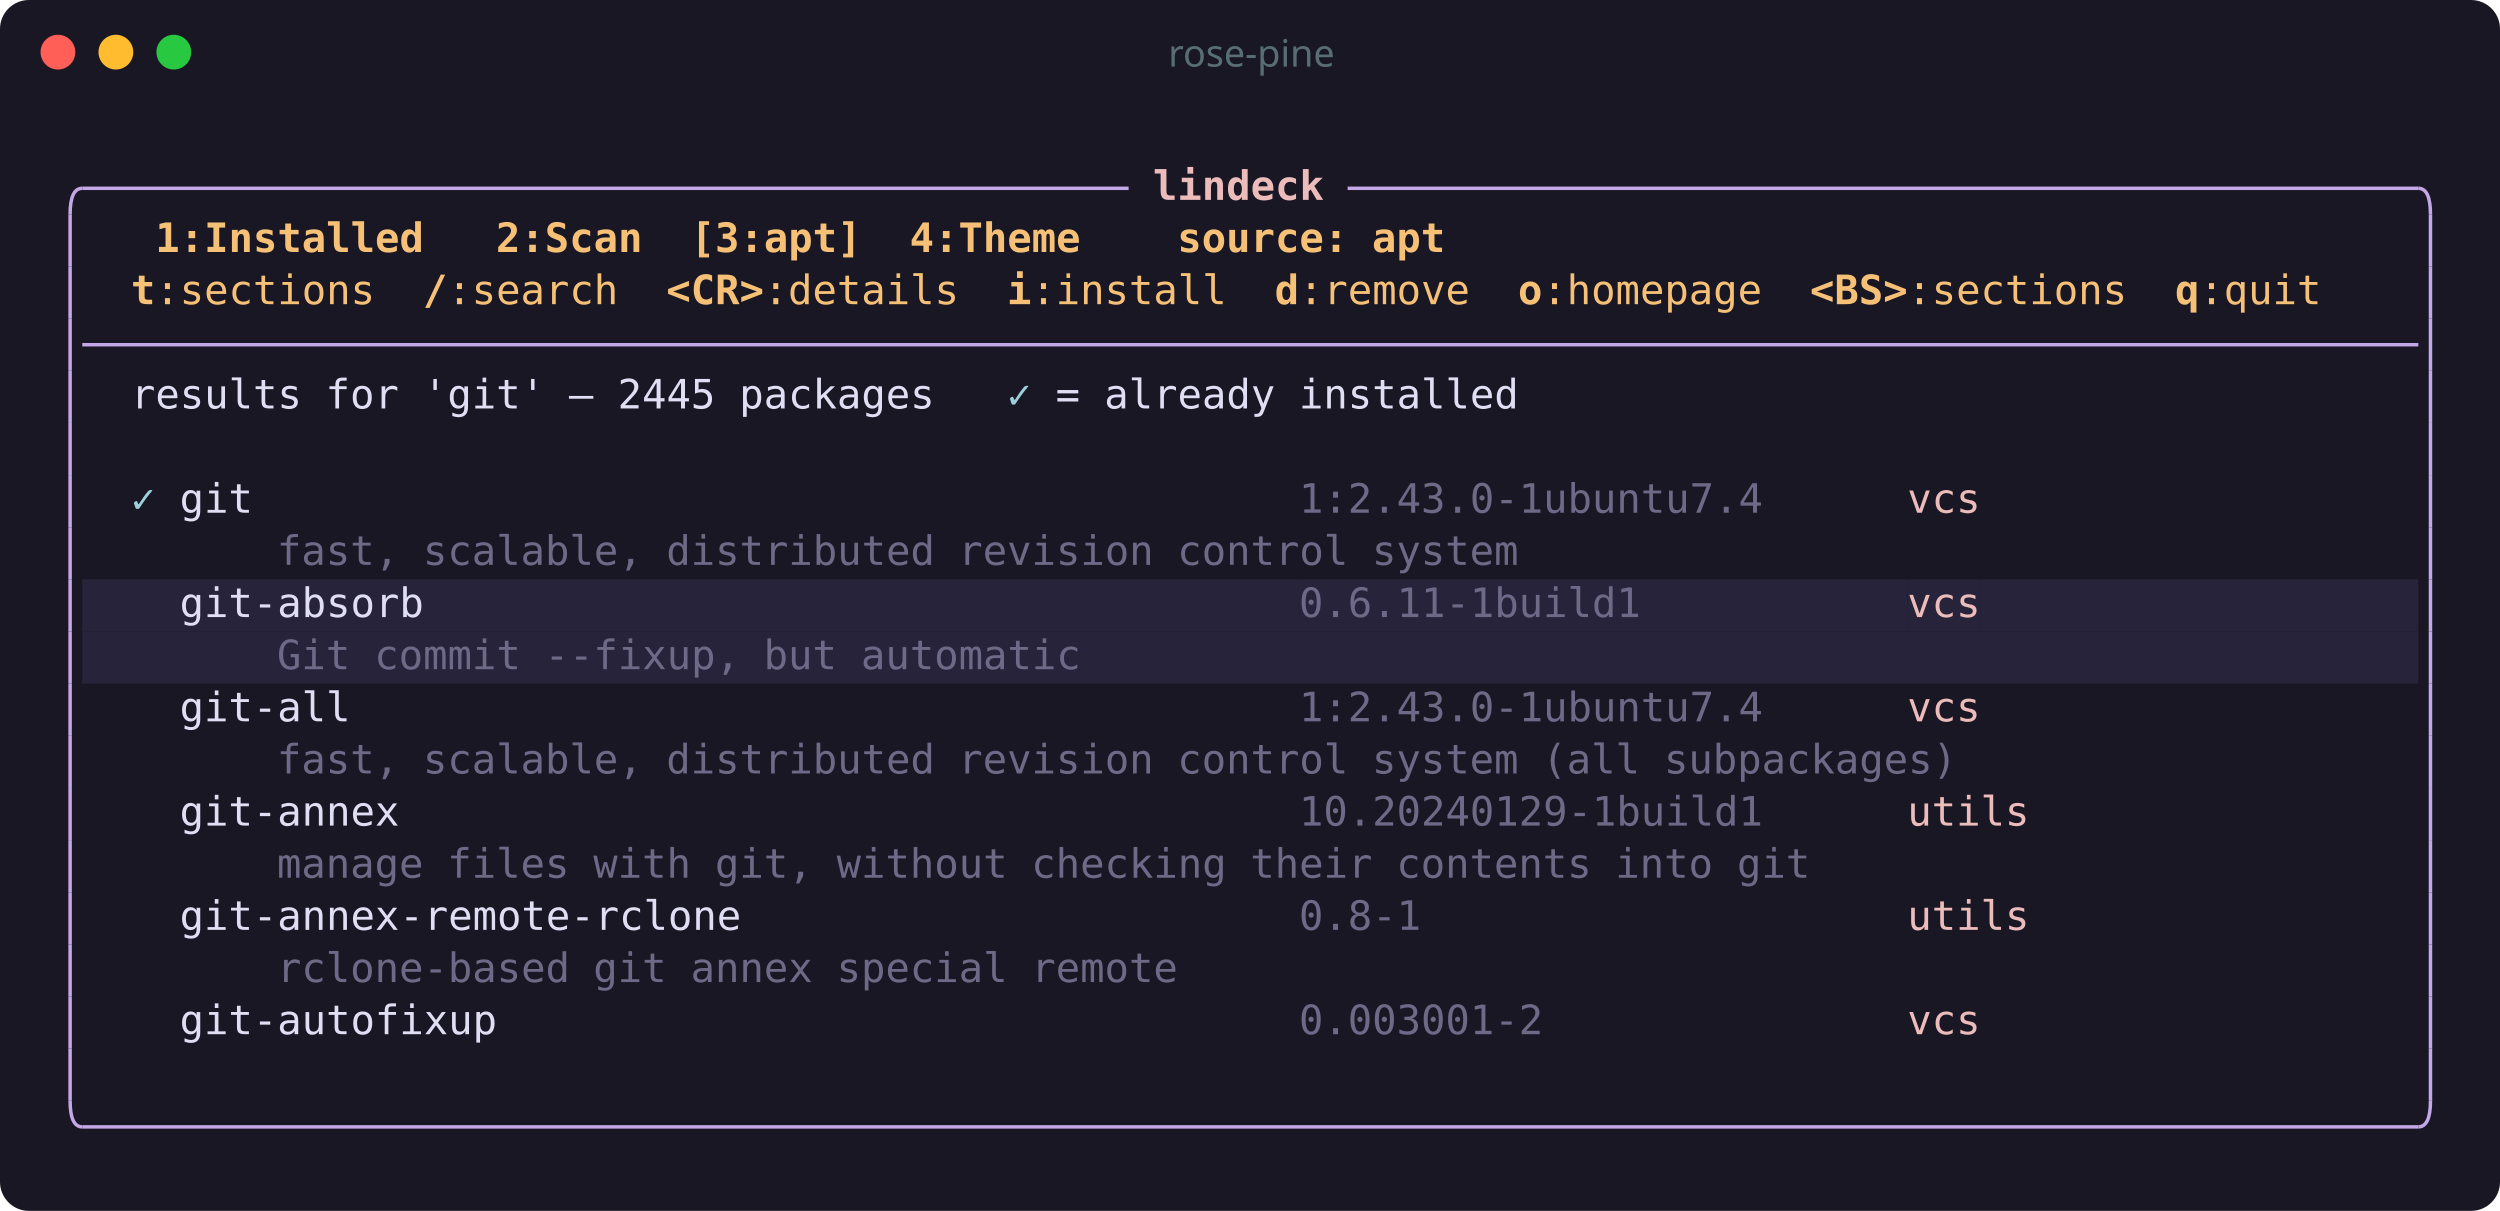
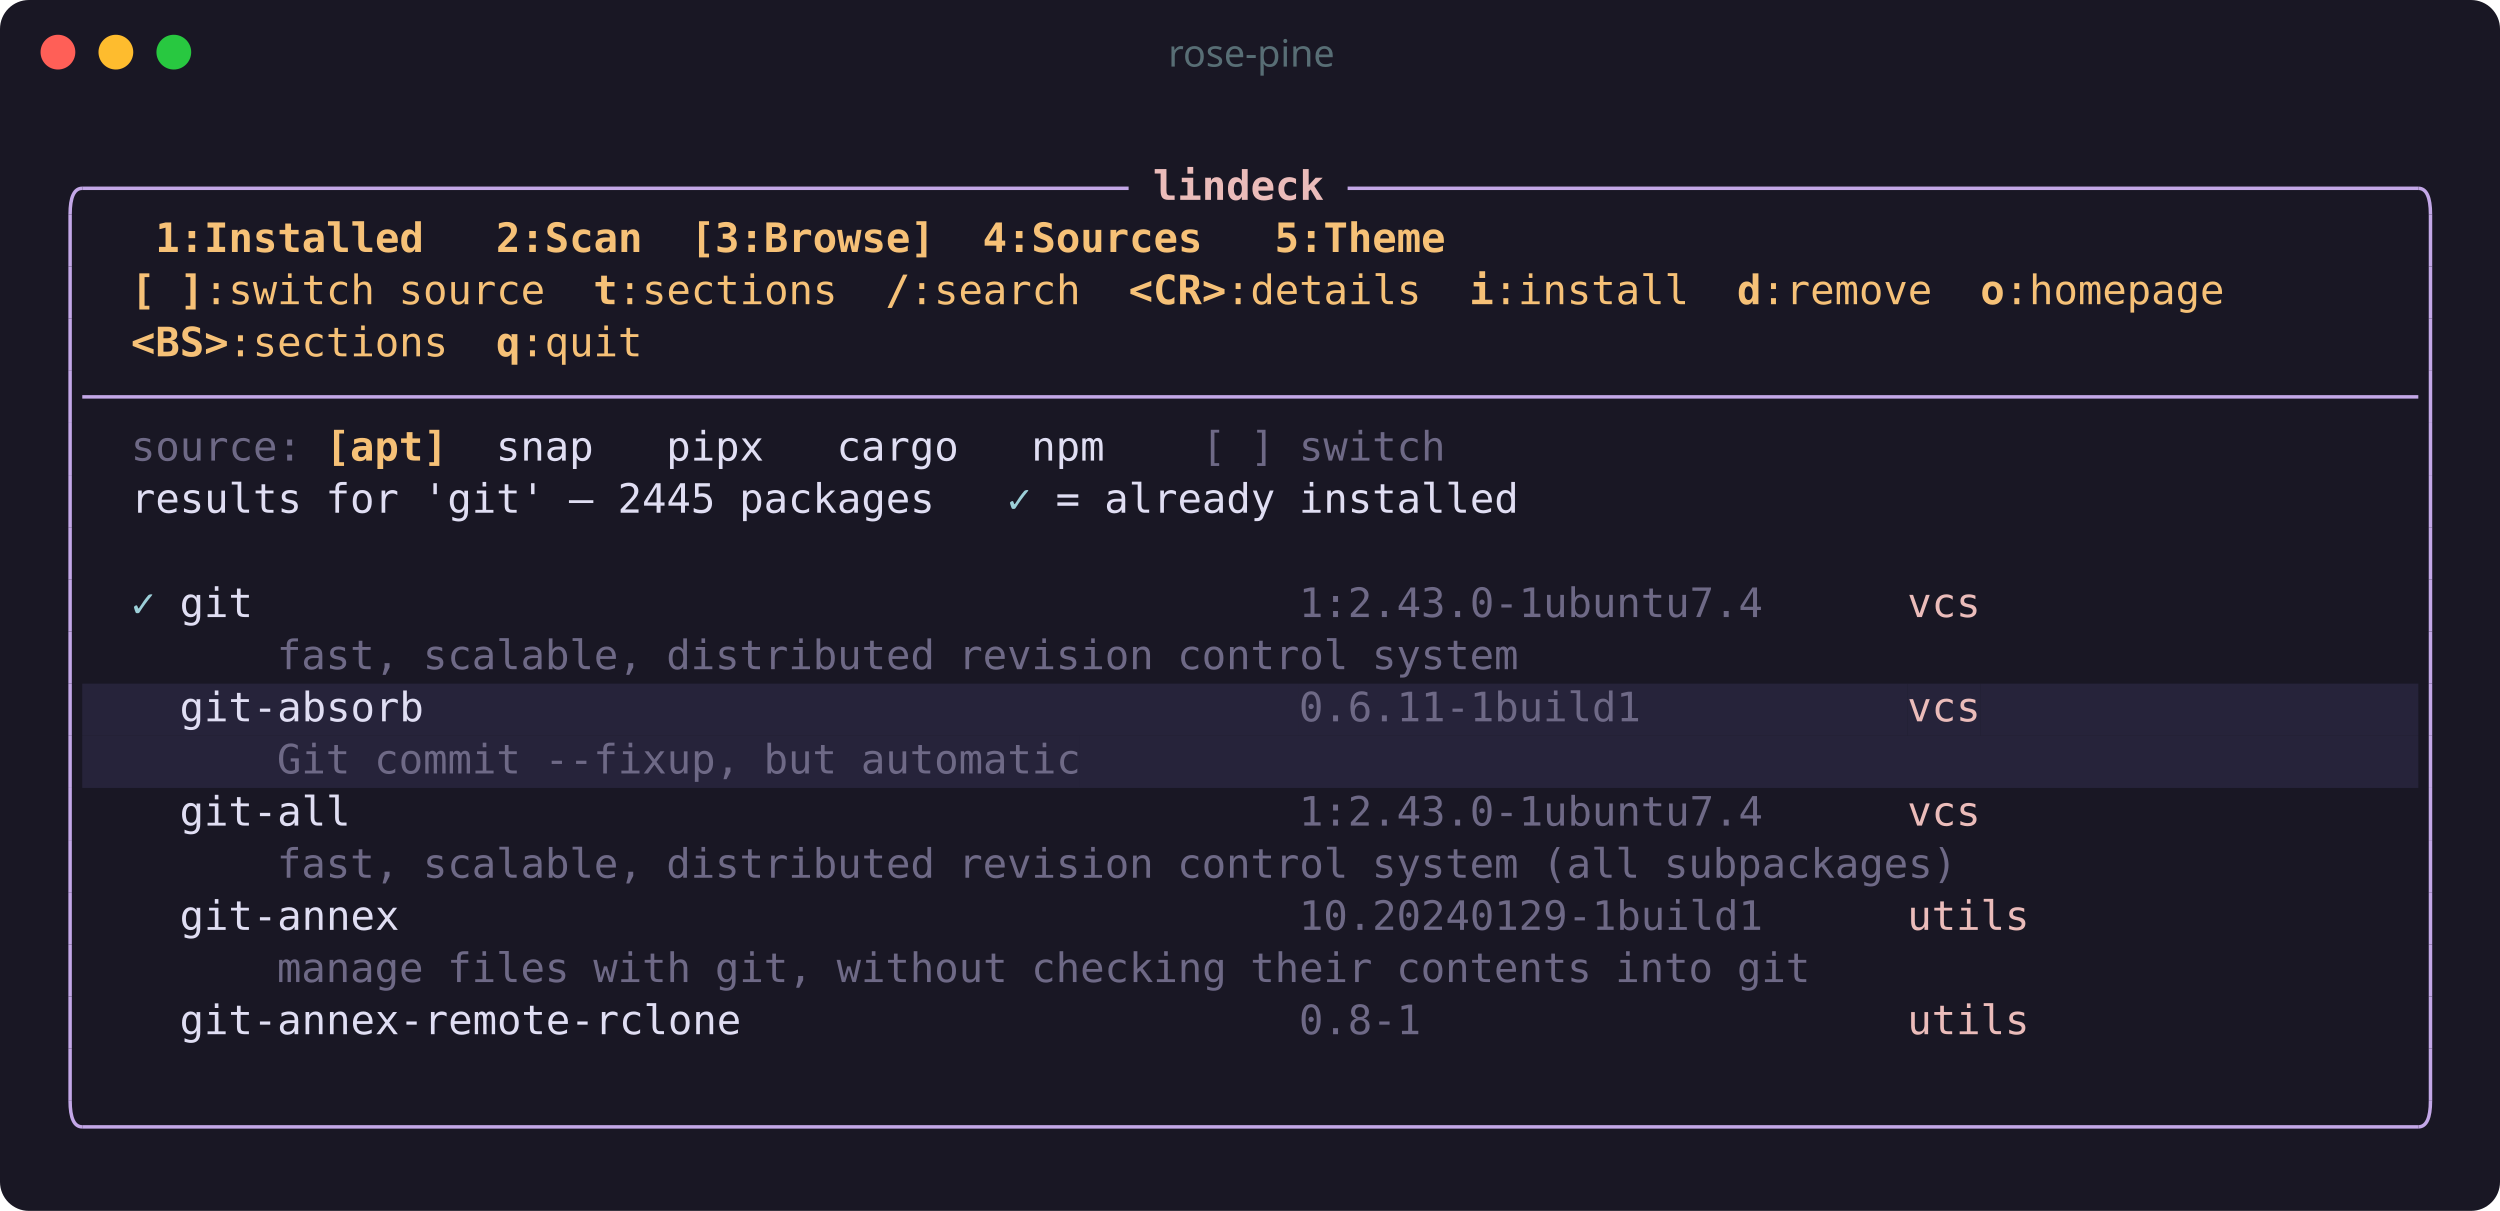
<svg xmlns="http://www.w3.org/2000/svg" width="863" height="418" viewBox="0 0 863 418">
  <rect width="100%" height="100%" rx="10" fill="#191724" />
  <circle cx="20" cy="18" r="6" fill="#ff5f57" />
  <circle cx="40" cy="18" r="6" fill="#febc2e" />
  <circle cx="60" cy="18" r="6" fill="#28c840" />
  <text x="432" y="23" fill="#586e75" font-family="ui-sans-serif,system-ui,sans-serif" font-size="13" text-anchor="middle">rose-pine</text>
  <g font-family="ui-monospace,SFMono-Regular,Menlo,Consolas,'DejaVu Sans Mono',monospace" font-size="14" xml:space="preserve">
    <path d="M28.4,65.0 Q24.2,65.0 24.2,74.0" stroke="#c3a7e7" stroke-width="1.2" fill="none" />
    <line x1="28.4" y1="65.0" x2="389.6" y2="65.0" stroke="#c3a7e7" stroke-width="1.2" fill="none" />
    <text x="398.0" y="69.0" fill="#ebbcba" font-weight="bold" textLength="58.8" lengthAdjust="spacingAndGlyphs">lindeck</text>
    <line x1="465.2" y1="65.0" x2="834.8" y2="65.0" stroke="#c3a7e7" stroke-width="1.2" fill="none" />
    <path d="M834.8,65.0 Q839.0,65.0 839.0,74.0" stroke="#c3a7e7" stroke-width="1.2" fill="none" />
    <line x1="24.2" y1="74.0" x2="24.2" y2="92.0" stroke="#c3a7e7" stroke-width="1.2" fill="none" />
    <text x="53.6" y="87.0" fill="#f6c177" font-weight="bold" textLength="92.4" lengthAdjust="spacingAndGlyphs">1:Installed</text>
    <text x="171.2" y="87.0" fill="#f6c177" font-weight="bold" textLength="50.4" lengthAdjust="spacingAndGlyphs">2:Scan</text>
-     <text x="238.4" y="87.0" fill="#f6c177" font-weight="bold" textLength="58.8" lengthAdjust="spacingAndGlyphs">[3:apt]</text>
-     <text x="314.0" y="87.0" fill="#f6c177" font-weight="bold" textLength="58.8" lengthAdjust="spacingAndGlyphs">4:Theme</text>
-     <text x="406.4" y="87.0" fill="#f6c177" font-weight="bold" textLength="58.8" lengthAdjust="spacingAndGlyphs">source:</text>
-     <text x="473.6" y="87.0" fill="#f6c177" font-weight="bold" textLength="25.2" lengthAdjust="spacingAndGlyphs">apt</text>
+     <text x="238.4" y="87.0" fill="#f6c177" font-weight="bold" textLength="84.0" lengthAdjust="spacingAndGlyphs">[3:Browse]</text>
+     <text x="339.2" y="87.0" fill="#f6c177" font-weight="bold" textLength="75.6" lengthAdjust="spacingAndGlyphs">4:Sources</text>
+     <text x="440.0" y="87.0" fill="#f6c177" font-weight="bold" textLength="58.8" lengthAdjust="spacingAndGlyphs">5:Theme</text>
    <line x1="839.0" y1="74.0" x2="839.0" y2="92.0" stroke="#c3a7e7" stroke-width="1.2" fill="none" />
    <line x1="24.2" y1="92.0" x2="24.2" y2="110.0" stroke="#c3a7e7" stroke-width="1.2" fill="none" />
-     <text x="45.2" y="105.0" fill="#f6c177" font-weight="bold" textLength="8.4" lengthAdjust="spacingAndGlyphs">t</text>
-     <text x="53.6" y="105.0" fill="#f6c177" textLength="75.6" lengthAdjust="spacingAndGlyphs">:sections</text>
-     <text x="146.0" y="105.0" fill="#f6c177" font-weight="bold" textLength="8.4" lengthAdjust="spacingAndGlyphs">/</text>
-     <text x="154.4" y="105.0" fill="#f6c177" textLength="58.8" lengthAdjust="spacingAndGlyphs">:search</text>
-     <text x="230.0" y="105.0" fill="#f6c177" font-weight="bold" textLength="33.6" lengthAdjust="spacingAndGlyphs">&lt;CR&gt;</text>
-     <text x="263.6" y="105.0" fill="#f6c177" textLength="67.2" lengthAdjust="spacingAndGlyphs">:details</text>
-     <text x="347.6" y="105.0" fill="#f6c177" font-weight="bold" textLength="8.4" lengthAdjust="spacingAndGlyphs">i</text>
-     <text x="356.0" y="105.0" fill="#f6c177" textLength="67.2" lengthAdjust="spacingAndGlyphs">:install</text>
-     <text x="440.0" y="105.0" fill="#f6c177" font-weight="bold" textLength="8.4" lengthAdjust="spacingAndGlyphs">d</text>
-     <text x="448.4" y="105.0" fill="#f6c177" textLength="58.8" lengthAdjust="spacingAndGlyphs">:remove</text>
-     <text x="524.0" y="105.0" fill="#f6c177" font-weight="bold" textLength="8.4" lengthAdjust="spacingAndGlyphs">o</text>
-     <text x="532.4" y="105.0" fill="#f6c177" textLength="75.6" lengthAdjust="spacingAndGlyphs">:homepage</text>
-     <text x="624.8" y="105.0" fill="#f6c177" font-weight="bold" textLength="33.6" lengthAdjust="spacingAndGlyphs">&lt;BS&gt;</text>
-     <text x="658.4" y="105.0" fill="#f6c177" textLength="75.6" lengthAdjust="spacingAndGlyphs">:sections</text>
-     <text x="750.8" y="105.0" fill="#f6c177" font-weight="bold" textLength="8.4" lengthAdjust="spacingAndGlyphs">q</text>
-     <text x="759.2" y="105.0" fill="#f6c177" textLength="42.0" lengthAdjust="spacingAndGlyphs">:quit</text>
+     <text x="45.2" y="105.0" fill="#f6c177" font-weight="bold" textLength="8.4" lengthAdjust="spacingAndGlyphs">[</text>
+     <text x="62.0" y="105.0" fill="#f6c177" font-weight="bold" textLength="8.4" lengthAdjust="spacingAndGlyphs">]</text>
+     <text x="70.4" y="105.0" fill="#f6c177" textLength="58.8" lengthAdjust="spacingAndGlyphs">:switch</text>
+     <text x="137.6" y="105.0" fill="#f6c177" textLength="50.4" lengthAdjust="spacingAndGlyphs">source</text>
+     <text x="204.8" y="105.0" fill="#f6c177" font-weight="bold" textLength="8.4" lengthAdjust="spacingAndGlyphs">t</text>
+     <text x="213.2" y="105.0" fill="#f6c177" textLength="75.6" lengthAdjust="spacingAndGlyphs">:sections</text>
+     <text x="305.6" y="105.0" fill="#f6c177" font-weight="bold" textLength="8.4" lengthAdjust="spacingAndGlyphs">/</text>
+     <text x="314.0" y="105.0" fill="#f6c177" textLength="58.8" lengthAdjust="spacingAndGlyphs">:search</text>
+     <text x="389.6" y="105.0" fill="#f6c177" font-weight="bold" textLength="33.6" lengthAdjust="spacingAndGlyphs">&lt;CR&gt;</text>
+     <text x="423.2" y="105.0" fill="#f6c177" textLength="67.2" lengthAdjust="spacingAndGlyphs">:details</text>
+     <text x="507.2" y="105.0" fill="#f6c177" font-weight="bold" textLength="8.4" lengthAdjust="spacingAndGlyphs">i</text>
+     <text x="515.6" y="105.0" fill="#f6c177" textLength="67.2" lengthAdjust="spacingAndGlyphs">:install</text>
+     <text x="599.6" y="105.0" fill="#f6c177" font-weight="bold" textLength="8.4" lengthAdjust="spacingAndGlyphs">d</text>
+     <text x="608.0" y="105.0" fill="#f6c177" textLength="58.8" lengthAdjust="spacingAndGlyphs">:remove</text>
+     <text x="683.6" y="105.0" fill="#f6c177" font-weight="bold" textLength="8.4" lengthAdjust="spacingAndGlyphs">o</text>
+     <text x="692.0" y="105.0" fill="#f6c177" textLength="75.6" lengthAdjust="spacingAndGlyphs">:homepage</text>
    <line x1="839.0" y1="92.0" x2="839.0" y2="110.0" stroke="#c3a7e7" stroke-width="1.2" fill="none" />
    <line x1="24.2" y1="110.0" x2="24.2" y2="128.0" stroke="#c3a7e7" stroke-width="1.2" fill="none" />
-     <line x1="28.4" y1="119.0" x2="834.8" y2="119.0" stroke="#c3a7e7" stroke-width="1.2" fill="none" />
+     <text x="45.2" y="123.0" fill="#f6c177" font-weight="bold" textLength="33.6" lengthAdjust="spacingAndGlyphs">&lt;BS&gt;</text>
+     <text x="78.8" y="123.0" fill="#f6c177" textLength="75.6" lengthAdjust="spacingAndGlyphs">:sections</text>
+     <text x="171.2" y="123.0" fill="#f6c177" font-weight="bold" textLength="8.4" lengthAdjust="spacingAndGlyphs">q</text>
+     <text x="179.6" y="123.0" fill="#f6c177" textLength="42.0" lengthAdjust="spacingAndGlyphs">:quit</text>
    <line x1="839.0" y1="110.0" x2="839.0" y2="128.0" stroke="#c3a7e7" stroke-width="1.2" fill="none" />
    <line x1="24.2" y1="128.0" x2="24.2" y2="146.0" stroke="#c3a7e7" stroke-width="1.2" fill="none" />
-     <text x="45.2" y="141.0" fill="#e0def3" textLength="58.8" lengthAdjust="spacingAndGlyphs">results</text>
-     <text x="112.4" y="141.0" fill="#e0def3" textLength="25.2" lengthAdjust="spacingAndGlyphs">for</text>
-     <text x="146.0" y="141.0" fill="#e0def3" textLength="42.0" lengthAdjust="spacingAndGlyphs">'git'</text>
-     <text x="196.4" y="141.0" fill="#e0def3" textLength="8.4" lengthAdjust="spacingAndGlyphs">—</text>
-     <text x="213.2" y="141.0" fill="#e0def3" textLength="33.6" lengthAdjust="spacingAndGlyphs">2445</text>
-     <text x="255.2" y="141.0" fill="#e0def3" textLength="67.2" lengthAdjust="spacingAndGlyphs">packages</text>
-     <text x="347.6" y="141.0" fill="#9ccfd8" textLength="8.4" lengthAdjust="spacingAndGlyphs">✓</text>
-     <text x="364.4" y="141.0" fill="#e0def3" textLength="8.4" lengthAdjust="spacingAndGlyphs">=</text>
-     <text x="381.2" y="141.0" fill="#e0def3" textLength="58.8" lengthAdjust="spacingAndGlyphs">already</text>
-     <text x="448.4" y="141.0" fill="#e0def3" textLength="75.6" lengthAdjust="spacingAndGlyphs">installed</text>
+     <line x1="28.4" y1="137.0" x2="834.8" y2="137.0" stroke="#c3a7e7" stroke-width="1.2" fill="none" />
    <line x1="839.0" y1="128.0" x2="839.0" y2="146.0" stroke="#c3a7e7" stroke-width="1.2" fill="none" />
    <line x1="24.2" y1="146.0" x2="24.2" y2="164.0" stroke="#c3a7e7" stroke-width="1.2" fill="none" />
+     <text x="45.2" y="159.0" fill="#6e6986" textLength="58.8" lengthAdjust="spacingAndGlyphs">source:</text>
+     <text x="112.4" y="159.0" fill="#f6c177" font-weight="bold" textLength="42.0" lengthAdjust="spacingAndGlyphs">[apt]</text>
+     <text x="171.2" y="159.0" fill="#e0def3" textLength="33.6" lengthAdjust="spacingAndGlyphs">snap</text>
+     <text x="230.0" y="159.0" fill="#e0def3" textLength="33.6" lengthAdjust="spacingAndGlyphs">pipx</text>
+     <text x="288.8" y="159.0" fill="#e0def3" textLength="42.0" lengthAdjust="spacingAndGlyphs">cargo</text>
+     <text x="356.0" y="159.0" fill="#e0def3" textLength="25.2" lengthAdjust="spacingAndGlyphs">npm</text>
+     <text x="414.8" y="159.0" fill="#6e6986" textLength="8.4" lengthAdjust="spacingAndGlyphs">[</text>
+     <text x="431.6" y="159.0" fill="#6e6986" textLength="8.4" lengthAdjust="spacingAndGlyphs">]</text>
+     <text x="448.4" y="159.0" fill="#6e6986" textLength="50.4" lengthAdjust="spacingAndGlyphs">switch</text>
    <line x1="839.0" y1="146.0" x2="839.0" y2="164.0" stroke="#c3a7e7" stroke-width="1.2" fill="none" />
    <line x1="24.2" y1="164.0" x2="24.2" y2="182.0" stroke="#c3a7e7" stroke-width="1.2" fill="none" />
-     <text x="45.2" y="177.0" fill="#9ccfd8" textLength="8.4" lengthAdjust="spacingAndGlyphs">✓</text>
-     <text x="62.0" y="177.0" fill="#e0def3" textLength="25.2" lengthAdjust="spacingAndGlyphs">git</text>
-     <text x="448.4" y="177.0" fill="#6e6986" textLength="159.6" lengthAdjust="spacingAndGlyphs">1:2.43.0-1ubuntu7.4</text>
-     <text x="658.4" y="177.0" fill="#ebbcba" textLength="25.2" lengthAdjust="spacingAndGlyphs">vcs</text>
+     <text x="45.2" y="177.0" fill="#e0def3" textLength="58.8" lengthAdjust="spacingAndGlyphs">results</text>
+     <text x="112.4" y="177.0" fill="#e0def3" textLength="25.2" lengthAdjust="spacingAndGlyphs">for</text>
+     <text x="146.0" y="177.0" fill="#e0def3" textLength="42.0" lengthAdjust="spacingAndGlyphs">'git'</text>
+     <text x="196.4" y="177.0" fill="#e0def3" textLength="8.4" lengthAdjust="spacingAndGlyphs">—</text>
+     <text x="213.2" y="177.0" fill="#e0def3" textLength="33.6" lengthAdjust="spacingAndGlyphs">2445</text>
+     <text x="255.2" y="177.0" fill="#e0def3" textLength="67.2" lengthAdjust="spacingAndGlyphs">packages</text>
+     <text x="347.6" y="177.0" fill="#9ccfd8" textLength="8.4" lengthAdjust="spacingAndGlyphs">✓</text>
+     <text x="364.4" y="177.0" fill="#e0def3" textLength="8.4" lengthAdjust="spacingAndGlyphs">=</text>
+     <text x="381.2" y="177.0" fill="#e0def3" textLength="58.8" lengthAdjust="spacingAndGlyphs">already</text>
+     <text x="448.4" y="177.0" fill="#e0def3" textLength="75.6" lengthAdjust="spacingAndGlyphs">installed</text>
    <line x1="839.0" y1="164.0" x2="839.0" y2="182.0" stroke="#c3a7e7" stroke-width="1.2" fill="none" />
    <line x1="24.2" y1="182.0" x2="24.2" y2="200.0" stroke="#c3a7e7" stroke-width="1.2" fill="none" />
-     <text x="95.6" y="195.0" fill="#6e6986" textLength="42.0" lengthAdjust="spacingAndGlyphs">fast,</text>
-     <text x="146.0" y="195.0" fill="#6e6986" textLength="75.6" lengthAdjust="spacingAndGlyphs">scalable,</text>
-     <text x="230.0" y="195.0" fill="#6e6986" textLength="92.4" lengthAdjust="spacingAndGlyphs">distributed</text>
-     <text x="330.8" y="195.0" fill="#6e6986" textLength="67.2" lengthAdjust="spacingAndGlyphs">revision</text>
-     <text x="406.4" y="195.0" fill="#6e6986" textLength="58.8" lengthAdjust="spacingAndGlyphs">control</text>
-     <text x="473.6" y="195.0" fill="#6e6986" textLength="50.4" lengthAdjust="spacingAndGlyphs">system</text>
    <line x1="839.0" y1="182.0" x2="839.0" y2="200.0" stroke="#c3a7e7" stroke-width="1.2" fill="none" />
    <line x1="24.2" y1="200.0" x2="24.2" y2="218.0" stroke="#c3a7e7" stroke-width="1.2" fill="none" />
-     <rect x="28.4" y="200.0" width="420.0" height="18" fill="#26233a" />
-     <text x="62.0" y="213.0" fill="#e0def3" textLength="84.0" lengthAdjust="spacingAndGlyphs">git-absorb</text>
-     <rect x="448.4" y="200.0" width="210.0" height="18" fill="#26233a" />
-     <text x="448.4" y="213.0" fill="#6e6986" textLength="117.6" lengthAdjust="spacingAndGlyphs">0.6.11-1build1</text>
-     <rect x="658.4" y="200.0" width="25.2" height="18" fill="#26233a" />
+     <text x="45.2" y="213.0" fill="#9ccfd8" textLength="8.4" lengthAdjust="spacingAndGlyphs">✓</text>
+     <text x="62.0" y="213.0" fill="#e0def3" textLength="25.2" lengthAdjust="spacingAndGlyphs">git</text>
+     <text x="448.4" y="213.0" fill="#6e6986" textLength="159.6" lengthAdjust="spacingAndGlyphs">1:2.43.0-1ubuntu7.4</text>
    <text x="658.4" y="213.0" fill="#ebbcba" textLength="25.2" lengthAdjust="spacingAndGlyphs">vcs</text>
-     <rect x="683.6" y="200.0" width="151.2" height="18" fill="#26233a" />
    <line x1="839.0" y1="200.0" x2="839.0" y2="218.0" stroke="#c3a7e7" stroke-width="1.2" fill="none" />
    <line x1="24.2" y1="218.0" x2="24.2" y2="236.0" stroke="#c3a7e7" stroke-width="1.2" fill="none" />
-     <rect x="28.4" y="218.0" width="344.4" height="18" fill="#26233a" />
-     <text x="95.6" y="231.0" fill="#6e6986" textLength="25.2" lengthAdjust="spacingAndGlyphs">Git</text>
-     <text x="129.2" y="231.0" fill="#6e6986" textLength="50.4" lengthAdjust="spacingAndGlyphs">commit</text>
-     <text x="188.0" y="231.0" fill="#6e6986" textLength="67.2" lengthAdjust="spacingAndGlyphs">--fixup,</text>
-     <text x="263.6" y="231.0" fill="#6e6986" textLength="25.2" lengthAdjust="spacingAndGlyphs">but</text>
-     <text x="297.2" y="231.0" fill="#6e6986" textLength="75.6" lengthAdjust="spacingAndGlyphs">automatic</text>
-     <rect x="372.8" y="218.0" width="462.0" height="18" fill="#26233a" />
+     <text x="95.6" y="231.0" fill="#6e6986" textLength="42.0" lengthAdjust="spacingAndGlyphs">fast,</text>
+     <text x="146.0" y="231.0" fill="#6e6986" textLength="75.6" lengthAdjust="spacingAndGlyphs">scalable,</text>
+     <text x="230.0" y="231.0" fill="#6e6986" textLength="92.4" lengthAdjust="spacingAndGlyphs">distributed</text>
+     <text x="330.8" y="231.0" fill="#6e6986" textLength="67.2" lengthAdjust="spacingAndGlyphs">revision</text>
+     <text x="406.4" y="231.0" fill="#6e6986" textLength="58.8" lengthAdjust="spacingAndGlyphs">control</text>
+     <text x="473.6" y="231.0" fill="#6e6986" textLength="50.4" lengthAdjust="spacingAndGlyphs">system</text>
    <line x1="839.0" y1="218.0" x2="839.0" y2="236.0" stroke="#c3a7e7" stroke-width="1.2" fill="none" />
    <line x1="24.2" y1="236.0" x2="24.2" y2="254.0" stroke="#c3a7e7" stroke-width="1.2" fill="none" />
-     <text x="62.0" y="249.0" fill="#e0def3" textLength="58.8" lengthAdjust="spacingAndGlyphs">git-all</text>
-     <text x="448.4" y="249.0" fill="#6e6986" textLength="159.6" lengthAdjust="spacingAndGlyphs">1:2.43.0-1ubuntu7.4</text>
+     <rect x="28.4" y="236.0" width="420.0" height="18" fill="#26233a" />
+     <text x="62.0" y="249.0" fill="#e0def3" textLength="84.0" lengthAdjust="spacingAndGlyphs">git-absorb</text>
+     <rect x="448.4" y="236.0" width="210.0" height="18" fill="#26233a" />
+     <text x="448.4" y="249.0" fill="#6e6986" textLength="117.6" lengthAdjust="spacingAndGlyphs">0.6.11-1build1</text>
+     <rect x="658.4" y="236.0" width="25.2" height="18" fill="#26233a" />
    <text x="658.4" y="249.0" fill="#ebbcba" textLength="25.2" lengthAdjust="spacingAndGlyphs">vcs</text>
+     <rect x="683.6" y="236.0" width="151.2" height="18" fill="#26233a" />
    <line x1="839.0" y1="236.0" x2="839.0" y2="254.0" stroke="#c3a7e7" stroke-width="1.2" fill="none" />
    <line x1="24.2" y1="254.0" x2="24.2" y2="272.0" stroke="#c3a7e7" stroke-width="1.2" fill="none" />
-     <text x="95.6" y="267.0" fill="#6e6986" textLength="42.0" lengthAdjust="spacingAndGlyphs">fast,</text>
-     <text x="146.0" y="267.0" fill="#6e6986" textLength="75.6" lengthAdjust="spacingAndGlyphs">scalable,</text>
-     <text x="230.0" y="267.0" fill="#6e6986" textLength="92.4" lengthAdjust="spacingAndGlyphs">distributed</text>
-     <text x="330.8" y="267.0" fill="#6e6986" textLength="67.2" lengthAdjust="spacingAndGlyphs">revision</text>
-     <text x="406.4" y="267.0" fill="#6e6986" textLength="58.8" lengthAdjust="spacingAndGlyphs">control</text>
-     <text x="473.6" y="267.0" fill="#6e6986" textLength="50.4" lengthAdjust="spacingAndGlyphs">system</text>
-     <text x="532.4" y="267.0" fill="#6e6986" textLength="33.6" lengthAdjust="spacingAndGlyphs">(all</text>
-     <text x="574.4" y="267.0" fill="#6e6986" textLength="100.8" lengthAdjust="spacingAndGlyphs">subpackages)</text>
+     <rect x="28.4" y="254.0" width="344.4" height="18" fill="#26233a" />
+     <text x="95.6" y="267.0" fill="#6e6986" textLength="25.2" lengthAdjust="spacingAndGlyphs">Git</text>
+     <text x="129.2" y="267.0" fill="#6e6986" textLength="50.4" lengthAdjust="spacingAndGlyphs">commit</text>
+     <text x="188.0" y="267.0" fill="#6e6986" textLength="67.2" lengthAdjust="spacingAndGlyphs">--fixup,</text>
+     <text x="263.6" y="267.0" fill="#6e6986" textLength="25.2" lengthAdjust="spacingAndGlyphs">but</text>
+     <text x="297.2" y="267.0" fill="#6e6986" textLength="75.6" lengthAdjust="spacingAndGlyphs">automatic</text>
+     <rect x="372.8" y="254.0" width="462.0" height="18" fill="#26233a" />
    <line x1="839.0" y1="254.0" x2="839.0" y2="272.0" stroke="#c3a7e7" stroke-width="1.2" fill="none" />
    <line x1="24.2" y1="272.0" x2="24.2" y2="290.0" stroke="#c3a7e7" stroke-width="1.2" fill="none" />
-     <text x="62.0" y="285.0" fill="#e0def3" textLength="75.6" lengthAdjust="spacingAndGlyphs">git-annex</text>
-     <text x="448.4" y="285.0" fill="#6e6986" textLength="159.6" lengthAdjust="spacingAndGlyphs">10.20240129-1build1</text>
-     <text x="658.4" y="285.0" fill="#ebbcba" textLength="42.0" lengthAdjust="spacingAndGlyphs">utils</text>
+     <text x="62.0" y="285.0" fill="#e0def3" textLength="58.8" lengthAdjust="spacingAndGlyphs">git-all</text>
+     <text x="448.4" y="285.0" fill="#6e6986" textLength="159.6" lengthAdjust="spacingAndGlyphs">1:2.43.0-1ubuntu7.4</text>
+     <text x="658.4" y="285.0" fill="#ebbcba" textLength="25.2" lengthAdjust="spacingAndGlyphs">vcs</text>
    <line x1="839.0" y1="272.0" x2="839.0" y2="290.0" stroke="#c3a7e7" stroke-width="1.2" fill="none" />
    <line x1="24.2" y1="290.0" x2="24.2" y2="308.0" stroke="#c3a7e7" stroke-width="1.2" fill="none" />
-     <text x="95.6" y="303.0" fill="#6e6986" textLength="50.4" lengthAdjust="spacingAndGlyphs">manage</text>
-     <text x="154.4" y="303.0" fill="#6e6986" textLength="42.0" lengthAdjust="spacingAndGlyphs">files</text>
-     <text x="204.8" y="303.0" fill="#6e6986" textLength="33.6" lengthAdjust="spacingAndGlyphs">with</text>
-     <text x="246.8" y="303.0" fill="#6e6986" textLength="33.6" lengthAdjust="spacingAndGlyphs">git,</text>
-     <text x="288.8" y="303.0" fill="#6e6986" textLength="58.8" lengthAdjust="spacingAndGlyphs">without</text>
-     <text x="356.0" y="303.0" fill="#6e6986" textLength="67.2" lengthAdjust="spacingAndGlyphs">checking</text>
-     <text x="431.6" y="303.0" fill="#6e6986" textLength="42.0" lengthAdjust="spacingAndGlyphs">their</text>
-     <text x="482.0" y="303.0" fill="#6e6986" textLength="67.2" lengthAdjust="spacingAndGlyphs">contents</text>
-     <text x="557.6" y="303.0" fill="#6e6986" textLength="33.6" lengthAdjust="spacingAndGlyphs">into</text>
-     <text x="599.6" y="303.0" fill="#6e6986" textLength="25.2" lengthAdjust="spacingAndGlyphs">git</text>
+     <text x="95.6" y="303.0" fill="#6e6986" textLength="42.0" lengthAdjust="spacingAndGlyphs">fast,</text>
+     <text x="146.0" y="303.0" fill="#6e6986" textLength="75.6" lengthAdjust="spacingAndGlyphs">scalable,</text>
+     <text x="230.0" y="303.0" fill="#6e6986" textLength="92.4" lengthAdjust="spacingAndGlyphs">distributed</text>
+     <text x="330.8" y="303.0" fill="#6e6986" textLength="67.2" lengthAdjust="spacingAndGlyphs">revision</text>
+     <text x="406.4" y="303.0" fill="#6e6986" textLength="58.8" lengthAdjust="spacingAndGlyphs">control</text>
+     <text x="473.6" y="303.0" fill="#6e6986" textLength="50.4" lengthAdjust="spacingAndGlyphs">system</text>
+     <text x="532.4" y="303.0" fill="#6e6986" textLength="33.6" lengthAdjust="spacingAndGlyphs">(all</text>
+     <text x="574.4" y="303.0" fill="#6e6986" textLength="100.8" lengthAdjust="spacingAndGlyphs">subpackages)</text>
    <line x1="839.0" y1="290.0" x2="839.0" y2="308.0" stroke="#c3a7e7" stroke-width="1.2" fill="none" />
    <line x1="24.2" y1="308.0" x2="24.2" y2="326.0" stroke="#c3a7e7" stroke-width="1.2" fill="none" />
-     <text x="62.0" y="321.0" fill="#e0def3" textLength="193.2" lengthAdjust="spacingAndGlyphs">git-annex-remote-rclone</text>
-     <text x="448.4" y="321.0" fill="#6e6986" textLength="42.0" lengthAdjust="spacingAndGlyphs">0.8-1</text>
+     <text x="62.0" y="321.0" fill="#e0def3" textLength="75.6" lengthAdjust="spacingAndGlyphs">git-annex</text>
+     <text x="448.4" y="321.0" fill="#6e6986" textLength="159.6" lengthAdjust="spacingAndGlyphs">10.20240129-1build1</text>
    <text x="658.4" y="321.0" fill="#ebbcba" textLength="42.0" lengthAdjust="spacingAndGlyphs">utils</text>
    <line x1="839.0" y1="308.0" x2="839.0" y2="326.0" stroke="#c3a7e7" stroke-width="1.2" fill="none" />
    <line x1="24.2" y1="326.0" x2="24.2" y2="344.0" stroke="#c3a7e7" stroke-width="1.2" fill="none" />
-     <text x="95.6" y="339.0" fill="#6e6986" textLength="100.8" lengthAdjust="spacingAndGlyphs">rclone-based</text>
-     <text x="204.8" y="339.0" fill="#6e6986" textLength="25.2" lengthAdjust="spacingAndGlyphs">git</text>
-     <text x="238.4" y="339.0" fill="#6e6986" textLength="42.0" lengthAdjust="spacingAndGlyphs">annex</text>
-     <text x="288.8" y="339.0" fill="#6e6986" textLength="58.8" lengthAdjust="spacingAndGlyphs">special</text>
-     <text x="356.0" y="339.0" fill="#6e6986" textLength="50.4" lengthAdjust="spacingAndGlyphs">remote</text>
+     <text x="95.6" y="339.0" fill="#6e6986" textLength="50.4" lengthAdjust="spacingAndGlyphs">manage</text>
+     <text x="154.4" y="339.0" fill="#6e6986" textLength="42.0" lengthAdjust="spacingAndGlyphs">files</text>
+     <text x="204.8" y="339.0" fill="#6e6986" textLength="33.6" lengthAdjust="spacingAndGlyphs">with</text>
+     <text x="246.8" y="339.0" fill="#6e6986" textLength="33.6" lengthAdjust="spacingAndGlyphs">git,</text>
+     <text x="288.8" y="339.0" fill="#6e6986" textLength="58.8" lengthAdjust="spacingAndGlyphs">without</text>
+     <text x="356.0" y="339.0" fill="#6e6986" textLength="67.2" lengthAdjust="spacingAndGlyphs">checking</text>
+     <text x="431.6" y="339.0" fill="#6e6986" textLength="42.0" lengthAdjust="spacingAndGlyphs">their</text>
+     <text x="482.0" y="339.0" fill="#6e6986" textLength="67.2" lengthAdjust="spacingAndGlyphs">contents</text>
+     <text x="557.6" y="339.0" fill="#6e6986" textLength="33.6" lengthAdjust="spacingAndGlyphs">into</text>
+     <text x="599.6" y="339.0" fill="#6e6986" textLength="25.2" lengthAdjust="spacingAndGlyphs">git</text>
    <line x1="839.0" y1="326.0" x2="839.0" y2="344.0" stroke="#c3a7e7" stroke-width="1.2" fill="none" />
    <line x1="24.2" y1="344.0" x2="24.2" y2="362.0" stroke="#c3a7e7" stroke-width="1.2" fill="none" />
-     <text x="62.0" y="357.0" fill="#e0def3" textLength="109.2" lengthAdjust="spacingAndGlyphs">git-autofixup</text>
-     <text x="448.4" y="357.0" fill="#6e6986" textLength="84.0" lengthAdjust="spacingAndGlyphs">0.003001-2</text>
-     <text x="658.4" y="357.0" fill="#ebbcba" textLength="25.2" lengthAdjust="spacingAndGlyphs">vcs</text>
+     <text x="62.0" y="357.0" fill="#e0def3" textLength="193.2" lengthAdjust="spacingAndGlyphs">git-annex-remote-rclone</text>
+     <text x="448.4" y="357.0" fill="#6e6986" textLength="42.0" lengthAdjust="spacingAndGlyphs">0.8-1</text>
+     <text x="658.4" y="357.0" fill="#ebbcba" textLength="42.0" lengthAdjust="spacingAndGlyphs">utils</text>
    <line x1="839.0" y1="344.0" x2="839.0" y2="362.0" stroke="#c3a7e7" stroke-width="1.2" fill="none" />
    <line x1="24.2" y1="362.0" x2="24.2" y2="380.0" stroke="#c3a7e7" stroke-width="1.2" fill="none" />
    <line x1="839.0" y1="362.0" x2="839.0" y2="380.0" stroke="#c3a7e7" stroke-width="1.2" fill="none" />
    <path d="M24.2,380.0 Q24.2,389.0 28.4,389.0" stroke="#c3a7e7" stroke-width="1.2" fill="none" />
    <line x1="28.4" y1="389.0" x2="834.8" y2="389.0" stroke="#c3a7e7" stroke-width="1.2" fill="none" />
    <path d="M839.0,380.0 Q839.0,389.0 834.8,389.0" stroke="#c3a7e7" stroke-width="1.2" fill="none" />
  </g>
</svg>
